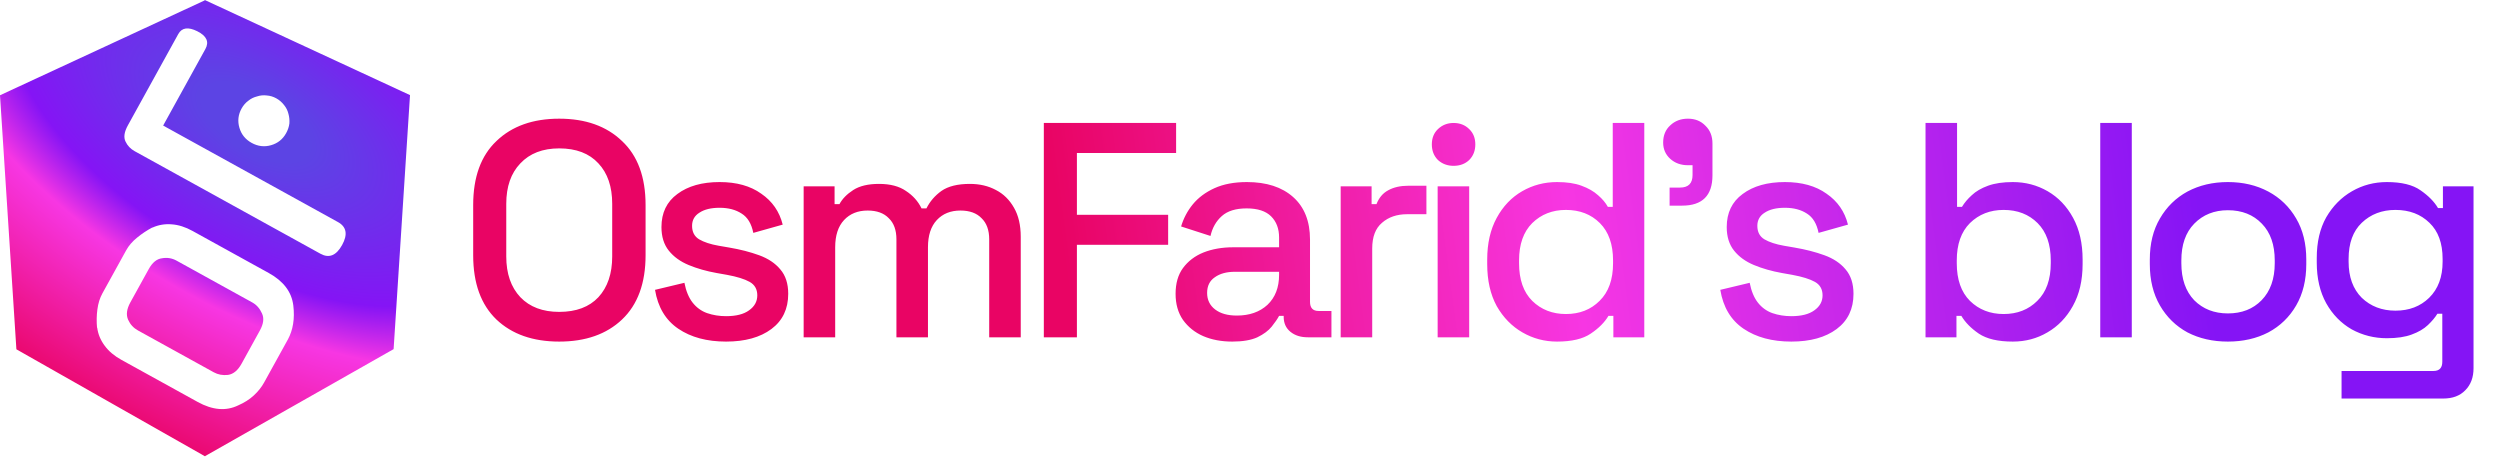
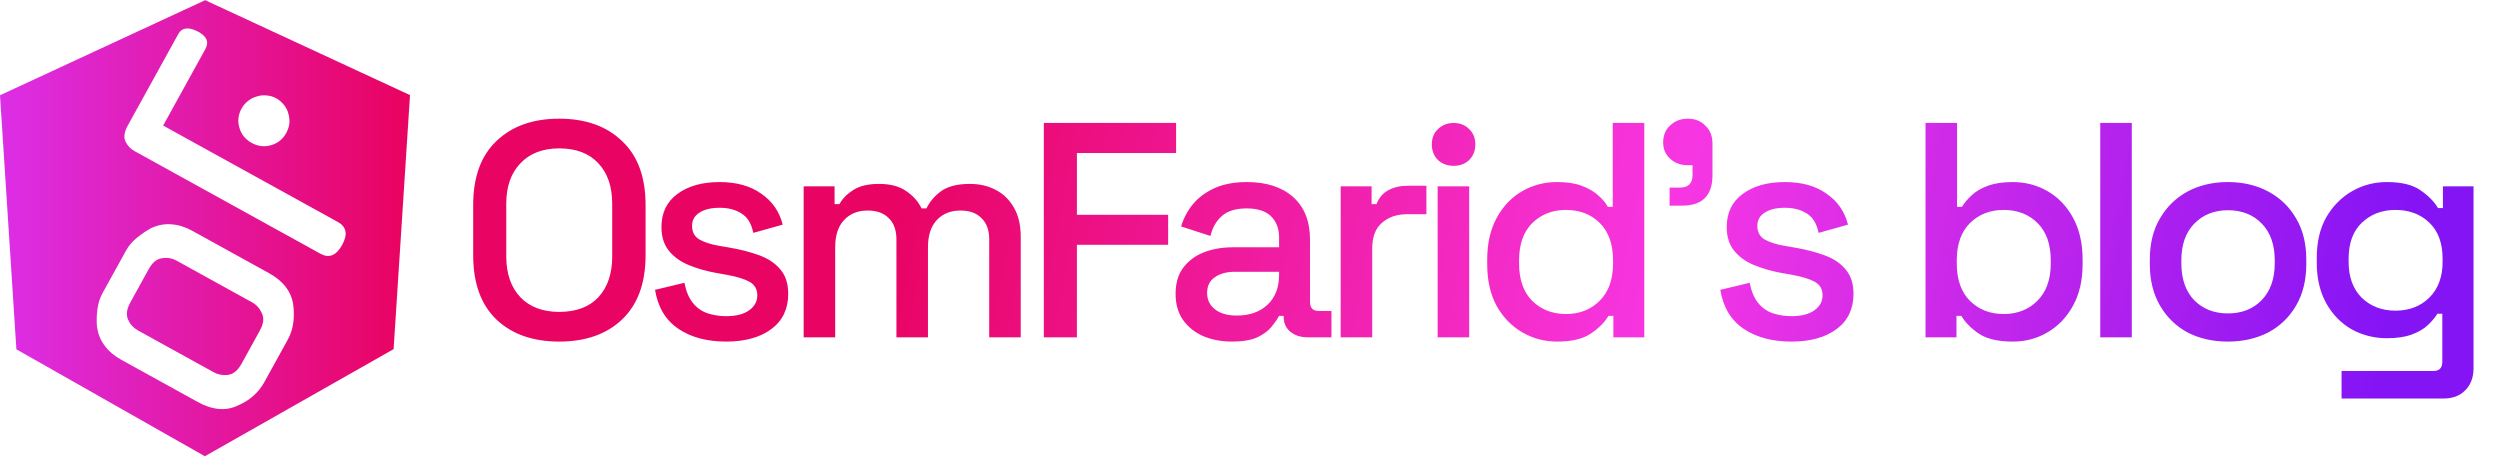
<svg xmlns="http://www.w3.org/2000/svg" width="252" height="46" viewBox="0 0 252 46" fill="none">
-   <path fill-rule="evenodd" clip-rule="evenodd" d="M20.64 0L20.681 0.019L20.689 0.015L20.693 0.025L41.329 9.588L39.676 35.193L20.682 45.97L20.687 45.973L20.672 46L1.652 35.209L0 9.603L20.644 0.036L20.627 0.028L20.64 0ZM13.805 23.965C13.338 24.342 12.975 24.766 12.716 25.235L10.325 29.566C10.066 30.035 9.896 30.577 9.816 31.192C9.735 31.807 9.724 32.424 9.782 33.045L9.797 33.018C9.881 33.676 10.133 34.286 10.552 34.848C10.954 35.399 11.516 35.874 12.238 36.273L19.925 40.516C21.423 41.343 22.784 41.458 24.008 40.862C24.627 40.592 25.153 40.258 25.584 39.861C26.016 39.463 26.361 39.03 26.62 38.561L29.011 34.23C29.538 33.273 29.724 32.128 29.566 30.793C29.4 29.43 28.577 28.34 27.097 27.523L19.41 23.28C18.688 22.881 17.987 22.659 17.306 22.613C16.607 22.557 15.957 22.669 15.355 22.948L15.37 22.921C14.804 23.221 14.283 23.569 13.805 23.965ZM26.406 31.591C26.635 32.071 26.566 32.645 26.197 33.312L24.345 36.669C23.976 37.337 23.523 37.71 22.984 37.79C22.456 37.851 21.975 37.763 21.542 37.523L13.909 33.31C13.458 33.061 13.126 32.701 12.915 32.231C12.695 31.734 12.77 31.151 13.138 30.483L14.991 27.127C15.36 26.459 15.808 26.094 16.336 26.033C16.857 25.943 17.342 26.023 17.794 26.272L25.427 30.486C25.86 30.725 26.186 31.093 26.406 31.591ZM34.484 24.698C35.072 23.634 34.932 22.862 34.066 22.384L16.445 12.657L20.703 4.942C21.102 4.221 20.831 3.624 19.891 3.152C18.968 2.69 18.328 2.784 17.969 3.433L12.889 12.637C12.521 13.304 12.443 13.85 12.656 14.274C12.852 14.688 13.157 15.009 13.572 15.238L32.303 25.578C33.169 26.056 33.896 25.763 34.484 24.698ZM28.638 10.594C28.419 10.308 28.156 10.081 27.849 9.911C27.542 9.742 27.219 9.646 26.878 9.622C26.548 9.581 26.224 9.614 25.905 9.721C25.579 9.8 25.288 9.945 25.03 10.156C24.754 10.357 24.527 10.62 24.347 10.945C24.009 11.558 23.936 12.201 24.13 12.873C24.324 13.545 24.737 14.056 25.369 14.405C26 14.753 26.652 14.83 27.324 14.636C27.997 14.442 28.502 14.039 28.841 13.425C29.02 13.1 29.13 12.773 29.171 12.442C29.194 12.102 29.161 11.777 29.073 11.469C28.994 11.143 28.849 10.851 28.638 10.594Z" fill="url(#paint0_angular_35_26)" />
-   <path d="M56.37 34.432C53.716 34.432 51.607 33.691 50.043 32.21C48.479 30.708 47.697 28.547 47.697 25.728V20.667C47.697 17.848 48.479 15.697 50.043 14.216C51.607 12.714 53.716 11.963 56.37 11.963C59.025 11.963 61.134 12.714 62.698 14.216C64.282 15.697 65.074 17.848 65.074 20.667V25.728C65.074 28.547 64.282 30.708 62.698 32.21C61.134 33.691 59.025 34.432 56.37 34.432ZM56.37 31.438C58.078 31.438 59.395 30.944 60.321 29.957C61.247 28.948 61.71 27.58 61.71 25.852V20.543C61.71 18.815 61.247 17.457 60.321 16.469C59.395 15.461 58.078 14.957 56.37 14.957C54.704 14.957 53.397 15.461 52.451 16.469C51.504 17.457 51.031 18.815 51.031 20.543V25.852C51.031 27.58 51.504 28.948 52.451 29.957C53.397 30.944 54.704 31.438 56.37 31.438ZM73.187 34.432C71.253 34.432 69.648 34 68.372 33.136C67.096 32.272 66.314 30.965 66.026 29.216L68.989 28.506C69.154 29.35 69.432 30.018 69.823 30.512C70.214 31.006 70.697 31.356 71.273 31.562C71.87 31.767 72.508 31.87 73.187 31.87C74.195 31.87 74.967 31.675 75.502 31.284C76.057 30.893 76.335 30.389 76.335 29.772C76.335 29.154 76.078 28.702 75.564 28.413C75.049 28.125 74.288 27.889 73.28 27.704L72.23 27.518C71.201 27.333 70.265 27.066 69.421 26.716C68.578 26.366 67.909 25.883 67.415 25.265C66.921 24.648 66.675 23.856 66.675 22.889C66.675 21.448 67.21 20.337 68.279 19.555C69.35 18.753 70.769 18.352 72.539 18.352C74.247 18.352 75.646 18.743 76.736 19.525C77.847 20.286 78.568 21.325 78.897 22.642L75.934 23.475C75.749 22.549 75.358 21.901 74.761 21.531C74.164 21.14 73.424 20.944 72.539 20.944C71.675 20.944 70.996 21.109 70.502 21.438C70.008 21.747 69.761 22.189 69.761 22.765C69.761 23.383 69.998 23.835 70.471 24.123C70.965 24.411 71.623 24.628 72.446 24.771L73.526 24.957C74.617 25.142 75.615 25.399 76.52 25.728C77.426 26.058 78.136 26.531 78.65 27.148C79.185 27.765 79.453 28.588 79.453 29.617C79.453 31.14 78.887 32.323 77.755 33.167C76.623 34.01 75.101 34.432 73.187 34.432ZM81.008 34V18.784H84.125V20.574H84.619C84.907 20.039 85.37 19.566 86.008 19.154C86.646 18.743 87.51 18.537 88.6 18.537C89.732 18.537 90.637 18.773 91.317 19.247C92.016 19.7 92.541 20.286 92.891 21.006H93.384C93.734 20.306 94.238 19.72 94.897 19.247C95.576 18.773 96.533 18.537 97.767 18.537C98.755 18.537 99.629 18.743 100.391 19.154C101.152 19.545 101.759 20.142 102.212 20.944C102.664 21.726 102.891 22.704 102.891 23.877V34H99.712V24.123C99.712 23.197 99.454 22.488 98.94 21.994C98.446 21.479 97.736 21.222 96.81 21.222C95.823 21.222 95.031 21.541 94.434 22.179C93.837 22.817 93.539 23.732 93.539 24.926V34H90.36V24.123C90.36 23.197 90.103 22.488 89.588 21.994C89.094 21.479 88.384 21.222 87.458 21.222C86.471 21.222 85.679 21.541 85.082 22.179C84.485 22.817 84.187 23.732 84.187 24.926V34H81.008ZM105.218 34V12.395H118.552V15.42H108.552V21.654H117.749V24.679H108.552V34H105.218ZM124.209 34.432C123.119 34.432 122.141 34.247 121.277 33.877C120.434 33.506 119.755 32.961 119.24 32.241C118.746 31.521 118.499 30.646 118.499 29.617C118.499 28.568 118.746 27.704 119.24 27.025C119.755 26.325 120.444 25.8 121.308 25.451C122.193 25.101 123.191 24.926 124.302 24.926H128.932V23.938C128.932 23.053 128.664 22.343 128.129 21.808C127.594 21.274 126.771 21.006 125.66 21.006C124.569 21.006 123.736 21.263 123.16 21.778C122.584 22.292 122.203 22.961 122.018 23.784L119.055 22.827C119.302 22.004 119.693 21.263 120.228 20.605C120.783 19.926 121.514 19.381 122.419 18.969C123.324 18.558 124.415 18.352 125.691 18.352C127.666 18.352 129.22 18.856 130.351 19.864C131.483 20.872 132.049 22.302 132.049 24.154V30.42C132.049 31.037 132.337 31.346 132.913 31.346H134.209V34H131.833C131.113 34 130.526 33.815 130.074 33.444C129.621 33.074 129.395 32.57 129.395 31.932V31.84H128.932C128.767 32.148 128.52 32.508 128.191 32.92C127.862 33.331 127.378 33.691 126.74 34C126.102 34.288 125.259 34.432 124.209 34.432ZM124.672 31.809C125.948 31.809 126.977 31.448 127.759 30.728C128.541 29.988 128.932 28.979 128.932 27.704V27.395H124.487C123.643 27.395 122.964 27.58 122.45 27.951C121.936 28.3 121.678 28.825 121.678 29.525C121.678 30.224 121.946 30.78 122.481 31.191C123.016 31.603 123.746 31.809 124.672 31.809ZM135.14 34V18.784H138.257V20.574H138.751C138.998 19.936 139.389 19.473 139.924 19.185C140.479 18.876 141.158 18.722 141.961 18.722H143.782V21.593H141.837C140.809 21.593 139.965 21.881 139.307 22.457C138.648 23.012 138.319 23.877 138.319 25.049V34H135.14ZM144.915 34V18.784H148.094V34H144.915ZM146.52 16.716C145.903 16.716 145.378 16.52 144.946 16.13C144.535 15.718 144.329 15.193 144.329 14.555C144.329 13.918 144.535 13.403 144.946 13.012C145.378 12.601 145.903 12.395 146.52 12.395C147.158 12.395 147.683 12.601 148.094 13.012C148.506 13.403 148.712 13.918 148.712 14.555C148.712 15.193 148.506 15.718 148.094 16.13C147.683 16.52 147.158 16.716 146.52 16.716ZM156.948 34.432C155.693 34.432 154.53 34.123 153.46 33.506C152.39 32.889 151.526 32.004 150.868 30.852C150.23 29.679 149.911 28.27 149.911 26.623V26.16C149.911 24.535 150.23 23.136 150.868 21.963C151.506 20.79 152.359 19.895 153.429 19.278C154.499 18.66 155.672 18.352 156.948 18.352C157.936 18.352 158.759 18.475 159.417 18.722C160.096 18.969 160.652 19.288 161.084 19.679C161.516 20.049 161.845 20.44 162.071 20.852H162.565V12.395H165.744V34H162.627V31.84H162.133C161.742 32.498 161.146 33.095 160.343 33.63C159.561 34.165 158.429 34.432 156.948 34.432ZM157.843 31.654C159.222 31.654 160.353 31.212 161.238 30.327C162.144 29.442 162.596 28.177 162.596 26.531V26.253C162.596 24.628 162.154 23.372 161.269 22.488C160.384 21.603 159.242 21.16 157.843 21.16C156.485 21.16 155.353 21.603 154.448 22.488C153.563 23.372 153.121 24.628 153.121 26.253V26.531C153.121 28.177 153.563 29.442 154.448 30.327C155.353 31.212 156.485 31.654 157.843 31.654ZM168.295 20.728V18.907H169.344C170.188 18.907 170.609 18.485 170.609 17.642V16.654H170.146C169.426 16.654 168.83 16.438 168.356 16.006C167.883 15.574 167.646 15.029 167.646 14.37C167.646 13.65 167.883 13.074 168.356 12.642C168.83 12.189 169.426 11.963 170.146 11.963C170.867 11.963 171.453 12.199 171.906 12.673C172.379 13.125 172.616 13.722 172.616 14.463V17.673C172.616 19.71 171.597 20.728 169.56 20.728H168.295ZM180.566 34.432C178.632 34.432 177.027 34 175.751 33.136C174.476 32.272 173.694 30.965 173.406 29.216L176.369 28.506C176.533 29.35 176.811 30.018 177.202 30.512C177.593 31.006 178.077 31.356 178.653 31.562C179.249 31.767 179.887 31.87 180.566 31.87C181.575 31.87 182.346 31.675 182.881 31.284C183.437 30.893 183.714 30.389 183.714 29.772C183.714 29.154 183.457 28.702 182.943 28.413C182.428 28.125 181.667 27.889 180.659 27.704L179.609 27.518C178.581 27.333 177.644 27.066 176.801 26.716C175.957 26.366 175.288 25.883 174.795 25.265C174.301 24.648 174.054 23.856 174.054 22.889C174.054 21.448 174.589 20.337 175.659 19.555C176.729 18.753 178.149 18.352 179.918 18.352C181.626 18.352 183.025 18.743 184.116 19.525C185.227 20.286 185.947 21.325 186.276 22.642L183.313 23.475C183.128 22.549 182.737 21.901 182.14 21.531C181.544 21.14 180.803 20.944 179.918 20.944C179.054 20.944 178.375 21.109 177.881 21.438C177.387 21.747 177.14 22.189 177.14 22.765C177.14 23.383 177.377 23.835 177.85 24.123C178.344 24.411 179.002 24.628 179.826 24.771L180.906 24.957C181.996 25.142 182.994 25.399 183.9 25.728C184.805 26.058 185.515 26.531 186.029 27.148C186.564 27.765 186.832 28.588 186.832 29.617C186.832 31.14 186.266 32.323 185.134 33.167C184.003 34.01 182.48 34.432 180.566 34.432ZM202.89 34.432C201.408 34.432 200.266 34.165 199.464 33.63C198.682 33.095 198.095 32.498 197.704 31.84H197.211V34H194.093V12.395H197.272V20.852H197.766C198.013 20.44 198.342 20.049 198.754 19.679C199.165 19.288 199.711 18.969 200.39 18.722C201.069 18.475 201.902 18.352 202.89 18.352C204.165 18.352 205.338 18.66 206.408 19.278C207.478 19.895 208.332 20.79 208.97 21.963C209.608 23.136 209.927 24.535 209.927 26.16V26.623C209.927 28.27 209.598 29.679 208.939 30.852C208.301 32.004 207.447 32.889 206.377 33.506C205.328 34.123 204.165 34.432 202.89 34.432ZM201.964 31.654C203.342 31.654 204.474 31.212 205.359 30.327C206.264 29.442 206.717 28.177 206.717 26.531V26.253C206.717 24.628 206.275 23.372 205.39 22.488C204.505 21.603 203.363 21.16 201.964 21.16C200.606 21.16 199.474 21.603 198.569 22.488C197.684 23.372 197.242 24.628 197.242 26.253V26.531C197.242 28.177 197.684 29.442 198.569 30.327C199.474 31.212 200.606 31.654 201.964 31.654ZM211.705 34V12.395H214.884V34H211.705ZM224.571 34.432C223.049 34.432 221.691 34.123 220.497 33.506C219.325 32.868 218.399 31.963 217.72 30.79C217.041 29.617 216.701 28.228 216.701 26.623V26.16C216.701 24.555 217.041 23.177 217.72 22.025C218.399 20.852 219.325 19.946 220.497 19.308C221.691 18.671 223.049 18.352 224.571 18.352C226.094 18.352 227.452 18.671 228.646 19.308C229.839 19.946 230.775 20.852 231.454 22.025C232.133 23.177 232.473 24.555 232.473 26.16V26.623C232.473 28.228 232.133 29.617 231.454 30.79C230.775 31.963 229.839 32.868 228.646 33.506C227.452 34.123 226.094 34.432 224.571 34.432ZM224.571 31.593C225.971 31.593 227.102 31.15 227.967 30.265C228.851 29.36 229.294 28.115 229.294 26.531V26.253C229.294 24.669 228.862 23.434 227.997 22.549C227.133 21.644 225.991 21.191 224.571 21.191C223.193 21.191 222.061 21.644 221.176 22.549C220.312 23.434 219.88 24.669 219.88 26.253V26.531C219.88 28.115 220.312 29.36 221.176 30.265C222.061 31.15 223.193 31.593 224.571 31.593ZM233.529 26.469V26.006C233.529 24.401 233.848 23.033 234.486 21.901C235.145 20.769 236.009 19.895 237.079 19.278C238.149 18.66 239.322 18.352 240.597 18.352C242.079 18.352 243.211 18.63 243.992 19.185C244.795 19.741 245.381 20.337 245.752 20.975H246.246V18.784H249.332V37.117C249.332 38.043 249.054 38.784 248.499 39.34C247.964 39.895 247.223 40.173 246.276 40.173H236.029V37.395H245.289C245.885 37.395 246.184 37.086 246.184 36.469V31.623H245.69C245.464 31.994 245.145 32.374 244.733 32.765C244.322 33.156 243.776 33.475 243.097 33.722C242.439 33.969 241.606 34.093 240.597 34.093C239.322 34.093 238.139 33.794 237.048 33.197C235.978 32.58 235.124 31.706 234.486 30.574C233.848 29.422 233.529 28.053 233.529 26.469ZM241.462 31.315C242.84 31.315 243.972 30.883 244.857 30.018C245.762 29.134 246.215 27.92 246.215 26.377V26.099C246.215 24.514 245.772 23.3 244.888 22.457C244.003 21.593 242.861 21.16 241.462 21.16C240.104 21.16 238.972 21.593 238.066 22.457C237.182 23.3 236.739 24.514 236.739 26.099V26.377C236.739 27.92 237.182 29.134 238.066 30.018C238.972 30.883 240.104 31.315 241.462 31.315Z" fill="url(#paint1_linear_35_26)" />
+   <path fill-rule="evenodd" clip-rule="evenodd" d="M20.64 0L20.681 0.019L20.689 0.015L20.693 0.025L41.329 9.588L39.676 35.193L20.682 45.97L20.687 45.973L20.672 46L1.652 35.209L0 9.603L20.644 0.036L20.627 0.028L20.64 0ZM13.805 23.965C13.338 24.342 12.975 24.766 12.716 25.235L10.325 29.566C10.066 30.035 9.896 30.577 9.816 31.192C9.735 31.807 9.724 32.424 9.782 33.045L9.797 33.018C9.881 33.676 10.133 34.286 10.552 34.848C10.954 35.399 11.516 35.874 12.238 36.273L19.925 40.516C21.423 41.343 22.784 41.458 24.008 40.862C24.627 40.592 25.153 40.258 25.584 39.861C26.016 39.463 26.361 39.03 26.62 38.561L29.011 34.23C29.538 33.273 29.724 32.128 29.566 30.793C29.4 29.43 28.577 28.34 27.097 27.523L19.41 23.28C18.688 22.881 17.987 22.659 17.306 22.613C16.607 22.557 15.957 22.669 15.355 22.948L15.37 22.921C14.804 23.221 14.283 23.569 13.805 23.965ZM26.406 31.591C26.635 32.071 26.566 32.645 26.197 33.312L24.345 36.669C23.976 37.337 23.523 37.71 22.984 37.79C22.456 37.851 21.975 37.763 21.542 37.523L13.909 33.31C13.458 33.061 13.126 32.701 12.915 32.231C12.695 31.734 12.77 31.151 13.138 30.483L14.991 27.127C15.36 26.459 15.808 26.094 16.336 26.033C16.857 25.943 17.342 26.023 17.794 26.272L25.427 30.486C25.86 30.725 26.186 31.093 26.406 31.591ZM34.484 24.698C35.072 23.634 34.932 22.862 34.066 22.384L16.445 12.657L20.703 4.942C21.102 4.221 20.831 3.624 19.891 3.152C18.968 2.69 18.328 2.784 17.969 3.433L12.889 12.637C12.521 13.304 12.443 13.85 12.656 14.274C12.852 14.688 13.157 15.009 13.572 15.238L32.303 25.578C33.169 26.056 33.896 25.763 34.484 24.698ZM28.638 10.594C28.419 10.308 28.156 10.081 27.849 9.911C27.542 9.742 27.219 9.646 26.878 9.622C26.548 9.581 26.224 9.614 25.905 9.721C25.579 9.8 25.288 9.945 25.03 10.156C24.754 10.357 24.527 10.62 24.347 10.945C24.009 11.558 23.936 12.201 24.13 12.873C24.324 13.545 24.737 14.056 25.369 14.405C26 14.753 26.652 14.83 27.324 14.636C27.997 14.442 28.502 14.039 28.841 13.425C29.02 13.1 29.13 12.773 29.171 12.442C29.194 12.102 29.161 11.777 29.073 11.469C28.994 11.143 28.849 10.851 28.638 10.594Z" fill="url(#paint0_linear_36_48)" />
+   <path d="M56.37 34.432C53.716 34.432 51.607 33.691 50.043 32.21C48.479 30.708 47.697 28.547 47.697 25.728V20.667C47.697 17.848 48.479 15.697 50.043 14.216C51.607 12.714 53.716 11.963 56.37 11.963C59.025 11.963 61.134 12.714 62.698 14.216C64.282 15.697 65.074 17.848 65.074 20.667V25.728C65.074 28.547 64.282 30.708 62.698 32.21C61.134 33.691 59.025 34.432 56.37 34.432ZM56.37 31.438C58.078 31.438 59.395 30.944 60.321 29.957C61.247 28.948 61.71 27.58 61.71 25.852V20.543C61.71 18.815 61.247 17.457 60.321 16.469C59.395 15.461 58.078 14.957 56.37 14.957C54.704 14.957 53.397 15.461 52.451 16.469C51.504 17.457 51.031 18.815 51.031 20.543V25.852C51.031 27.58 51.504 28.948 52.451 29.957C53.397 30.944 54.704 31.438 56.37 31.438ZM73.187 34.432C71.253 34.432 69.648 34 68.372 33.136C67.096 32.272 66.314 30.965 66.026 29.216L68.989 28.506C69.154 29.35 69.432 30.018 69.823 30.512C70.214 31.006 70.697 31.356 71.273 31.562C71.87 31.767 72.508 31.87 73.187 31.87C74.195 31.87 74.967 31.675 75.502 31.284C76.057 30.893 76.335 30.389 76.335 29.772C76.335 29.154 76.078 28.702 75.564 28.413C75.049 28.125 74.288 27.889 73.28 27.704L72.23 27.518C71.201 27.333 70.265 27.066 69.421 26.716C68.578 26.366 67.909 25.883 67.415 25.265C66.921 24.648 66.675 23.856 66.675 22.889C66.675 21.448 67.21 20.337 68.279 19.555C69.35 18.753 70.769 18.352 72.539 18.352C74.247 18.352 75.646 18.743 76.736 19.525C77.847 20.286 78.568 21.325 78.897 22.642L75.934 23.475C75.749 22.549 75.358 21.901 74.761 21.531C74.164 21.14 73.424 20.944 72.539 20.944C71.675 20.944 70.996 21.109 70.502 21.438C70.008 21.747 69.761 22.189 69.761 22.765C69.761 23.383 69.998 23.835 70.471 24.123C70.965 24.411 71.623 24.628 72.446 24.771L73.526 24.957C74.617 25.142 75.615 25.399 76.52 25.728C77.426 26.058 78.136 26.531 78.65 27.148C79.185 27.765 79.453 28.588 79.453 29.617C79.453 31.14 78.887 32.323 77.755 33.167C76.623 34.01 75.101 34.432 73.187 34.432ZM81.008 34V18.784H84.125V20.574H84.619C84.907 20.039 85.37 19.566 86.008 19.154C86.646 18.743 87.51 18.537 88.6 18.537C89.732 18.537 90.637 18.773 91.317 19.247C92.016 19.7 92.541 20.286 92.891 21.006H93.384C93.734 20.306 94.238 19.72 94.897 19.247C95.576 18.773 96.533 18.537 97.767 18.537C98.755 18.537 99.629 18.743 100.391 19.154C101.152 19.545 101.759 20.142 102.212 20.944C102.664 21.726 102.891 22.704 102.891 23.877V34H99.712V24.123C99.712 23.197 99.454 22.488 98.94 21.994C98.446 21.479 97.736 21.222 96.81 21.222C95.823 21.222 95.031 21.541 94.434 22.179C93.837 22.817 93.539 23.732 93.539 24.926V34H90.36V24.123C90.36 23.197 90.103 22.488 89.588 21.994C89.094 21.479 88.384 21.222 87.458 21.222C86.471 21.222 85.679 21.541 85.082 22.179C84.485 22.817 84.187 23.732 84.187 24.926V34H81.008ZM105.218 34V12.395H118.552V15.42H108.552V21.654H117.749V24.679H108.552V34H105.218ZM124.209 34.432C123.119 34.432 122.141 34.247 121.277 33.877C120.434 33.506 119.755 32.961 119.24 32.241C118.746 31.521 118.499 30.646 118.499 29.617C118.499 28.568 118.746 27.704 119.24 27.025C119.755 26.325 120.444 25.8 121.308 25.451C122.193 25.101 123.191 24.926 124.302 24.926H128.932V23.938C128.932 23.053 128.664 22.343 128.129 21.808C127.594 21.274 126.771 21.006 125.66 21.006C124.569 21.006 123.736 21.263 123.16 21.778C122.584 22.292 122.203 22.961 122.018 23.784L119.055 22.827C119.302 22.004 119.693 21.263 120.228 20.605C120.783 19.926 121.514 19.381 122.419 18.969C123.324 18.558 124.415 18.352 125.691 18.352C127.666 18.352 129.22 18.856 130.351 19.864C131.483 20.872 132.049 22.302 132.049 24.154V30.42C132.049 31.037 132.337 31.346 132.913 31.346H134.209V34H131.833C131.113 34 130.526 33.815 130.074 33.444C129.621 33.074 129.395 32.57 129.395 31.932V31.84H128.932C128.767 32.148 128.52 32.508 128.191 32.92C127.862 33.331 127.378 33.691 126.74 34C126.102 34.288 125.259 34.432 124.209 34.432ZM124.672 31.809C125.948 31.809 126.977 31.448 127.759 30.728C128.541 29.988 128.932 28.979 128.932 27.704V27.395H124.487C123.643 27.395 122.964 27.58 122.45 27.951C121.936 28.3 121.678 28.825 121.678 29.525C121.678 30.224 121.946 30.78 122.481 31.191C123.016 31.603 123.746 31.809 124.672 31.809ZM135.14 34V18.784H138.257V20.574H138.751C138.998 19.936 139.389 19.473 139.924 19.185C140.479 18.876 141.158 18.722 141.961 18.722H143.782V21.593H141.837C140.809 21.593 139.965 21.881 139.307 22.457C138.648 23.012 138.319 23.877 138.319 25.049V34H135.14ZM144.915 34V18.784H148.094V34H144.915ZM146.52 16.716C145.903 16.716 145.378 16.52 144.946 16.13C144.535 15.718 144.329 15.193 144.329 14.555C144.329 13.918 144.535 13.403 144.946 13.012C145.378 12.601 145.903 12.395 146.52 12.395C147.158 12.395 147.683 12.601 148.094 13.012C148.506 13.403 148.712 13.918 148.712 14.555C148.712 15.193 148.506 15.718 148.094 16.13C147.683 16.52 147.158 16.716 146.52 16.716ZM156.948 34.432C155.693 34.432 154.53 34.123 153.46 33.506C152.39 32.889 151.526 32.004 150.868 30.852C150.23 29.679 149.911 28.27 149.911 26.623V26.16C149.911 24.535 150.23 23.136 150.868 21.963C151.506 20.79 152.359 19.895 153.429 19.278C154.499 18.66 155.672 18.352 156.948 18.352C157.936 18.352 158.759 18.475 159.417 18.722C160.096 18.969 160.652 19.288 161.084 19.679C161.516 20.049 161.845 20.44 162.071 20.852H162.565V12.395H165.744V34H162.627V31.84H162.133C161.742 32.498 161.146 33.095 160.343 33.63C159.561 34.165 158.429 34.432 156.948 34.432ZM157.843 31.654C159.222 31.654 160.353 31.212 161.238 30.327C162.144 29.442 162.596 28.177 162.596 26.531V26.253C162.596 24.628 162.154 23.372 161.269 22.488C160.384 21.603 159.242 21.16 157.843 21.16C156.485 21.16 155.353 21.603 154.448 22.488C153.563 23.372 153.121 24.628 153.121 26.253V26.531C153.121 28.177 153.563 29.442 154.448 30.327C155.353 31.212 156.485 31.654 157.843 31.654ZM168.295 20.728V18.907H169.344C170.188 18.907 170.609 18.485 170.609 17.642V16.654H170.146C169.426 16.654 168.83 16.438 168.356 16.006C167.883 15.574 167.646 15.029 167.646 14.37C167.646 13.65 167.883 13.074 168.356 12.642C168.83 12.189 169.426 11.963 170.146 11.963C170.867 11.963 171.453 12.199 171.906 12.673C172.379 13.125 172.616 13.722 172.616 14.463V17.673C172.616 19.71 171.597 20.728 169.56 20.728H168.295ZM180.566 34.432C178.632 34.432 177.027 34 175.751 33.136C174.476 32.272 173.694 30.965 173.406 29.216L176.369 28.506C176.533 29.35 176.811 30.018 177.202 30.512C177.593 31.006 178.077 31.356 178.653 31.562C179.249 31.767 179.887 31.87 180.566 31.87C181.575 31.87 182.346 31.675 182.881 31.284C183.437 30.893 183.714 30.389 183.714 29.772C183.714 29.154 183.457 28.702 182.943 28.413C182.428 28.125 181.667 27.889 180.659 27.704L179.609 27.518C178.581 27.333 177.644 27.066 176.801 26.716C175.957 26.366 175.288 25.883 174.795 25.265C174.301 24.648 174.054 23.856 174.054 22.889C174.054 21.448 174.589 20.337 175.659 19.555C176.729 18.753 178.149 18.352 179.918 18.352C181.626 18.352 183.025 18.743 184.116 19.525C185.227 20.286 185.947 21.325 186.276 22.642L183.313 23.475C183.128 22.549 182.737 21.901 182.14 21.531C181.544 21.14 180.803 20.944 179.918 20.944C179.054 20.944 178.375 21.109 177.881 21.438C177.387 21.747 177.14 22.189 177.14 22.765C177.14 23.383 177.377 23.835 177.85 24.123C178.344 24.411 179.002 24.628 179.826 24.771L180.906 24.957C181.996 25.142 182.994 25.399 183.9 25.728C184.805 26.058 185.515 26.531 186.029 27.148C186.564 27.765 186.832 28.588 186.832 29.617C186.832 31.14 186.266 32.323 185.134 33.167C184.003 34.01 182.48 34.432 180.566 34.432ZM202.89 34.432C201.408 34.432 200.266 34.165 199.464 33.63C198.682 33.095 198.095 32.498 197.704 31.84H197.211V34H194.093V12.395H197.272V20.852H197.766C198.013 20.44 198.342 20.049 198.754 19.679C199.165 19.288 199.711 18.969 200.39 18.722C201.069 18.475 201.902 18.352 202.89 18.352C204.165 18.352 205.338 18.66 206.408 19.278C207.478 19.895 208.332 20.79 208.97 21.963C209.608 23.136 209.927 24.535 209.927 26.16V26.623C209.927 28.27 209.598 29.679 208.939 30.852C208.301 32.004 207.447 32.889 206.377 33.506C205.328 34.123 204.165 34.432 202.89 34.432ZM201.964 31.654C203.342 31.654 204.474 31.212 205.359 30.327C206.264 29.442 206.717 28.177 206.717 26.531V26.253C206.717 24.628 206.275 23.372 205.39 22.488C204.505 21.603 203.363 21.16 201.964 21.16C200.606 21.16 199.474 21.603 198.569 22.488C197.684 23.372 197.242 24.628 197.242 26.253V26.531C197.242 28.177 197.684 29.442 198.569 30.327C199.474 31.212 200.606 31.654 201.964 31.654ZM211.705 34V12.395H214.884V34H211.705ZM224.571 34.432C223.049 34.432 221.691 34.123 220.497 33.506C219.325 32.868 218.399 31.963 217.72 30.79C217.041 29.617 216.701 28.228 216.701 26.623V26.16C216.701 24.555 217.041 23.177 217.72 22.025C218.399 20.852 219.325 19.946 220.497 19.308C221.691 18.671 223.049 18.352 224.571 18.352C226.094 18.352 227.452 18.671 228.646 19.308C229.839 19.946 230.775 20.852 231.454 22.025C232.133 23.177 232.473 24.555 232.473 26.16V26.623C232.473 28.228 232.133 29.617 231.454 30.79C230.775 31.963 229.839 32.868 228.646 33.506C227.452 34.123 226.094 34.432 224.571 34.432ZM224.571 31.593C225.971 31.593 227.102 31.15 227.967 30.265C228.851 29.36 229.294 28.115 229.294 26.531V26.253C229.294 24.669 228.862 23.434 227.997 22.549C227.133 21.644 225.991 21.191 224.571 21.191C223.193 21.191 222.061 21.644 221.176 22.549C220.312 23.434 219.88 24.669 219.88 26.253V26.531C219.88 28.115 220.312 29.36 221.176 30.265C222.061 31.15 223.193 31.593 224.571 31.593ZM233.529 26.469V26.006C233.529 24.401 233.848 23.033 234.486 21.901C235.145 20.769 236.009 19.895 237.079 19.278C238.149 18.66 239.322 18.352 240.597 18.352C242.079 18.352 243.211 18.63 243.992 19.185C244.795 19.741 245.381 20.337 245.752 20.975H246.246V18.784H249.332V37.117C249.332 38.043 249.054 38.784 248.499 39.34C247.964 39.895 247.223 40.173 246.276 40.173H236.029V37.395H245.289C245.885 37.395 246.184 37.086 246.184 36.469V31.623H245.69C245.464 31.994 245.145 32.374 244.733 32.765C244.322 33.156 243.776 33.475 243.097 33.722C242.439 33.969 241.606 34.093 240.597 34.093C239.322 34.093 238.139 33.794 237.048 33.197C235.978 32.58 235.124 31.706 234.486 30.574C233.848 29.422 233.529 28.053 233.529 26.469ZM241.462 31.315C242.84 31.315 243.972 30.883 244.857 30.018C245.762 29.134 246.215 27.92 246.215 26.377V26.099C246.215 24.514 245.772 23.3 244.888 22.457C244.003 21.593 242.861 21.16 241.462 21.16C240.104 21.16 238.972 21.593 238.066 22.457C237.182 23.3 236.739 24.514 236.739 26.099V26.377C236.739 27.92 237.182 29.134 238.066 30.018C238.972 30.883 240.104 31.315 241.462 31.315Z" fill="url(#paint1_linear_36_48)" />
  <defs>
-     <radialGradient id="paint0_angular_35_26" cx="0" cy="0" r="1" gradientUnits="userSpaceOnUse" gradientTransform="translate(25.8033 12.3444) rotate(120.689) scale(37.0396 74.8615)">
-       <stop offset="0.081" stop-color="#5C44E4" />
-       <stop offset="0.373" stop-color="#8514F5" />
-       <stop offset="0.496" stop-color="#F736E3" />
-       <stop offset="0.91" stop-color="#E90464" />
-     </radialGradient>
-     <linearGradient id="paint1_linear_35_26" x1="66.151" y1="34" x2="250.11" y2="9.061" gradientUnits="userSpaceOnUse">
-       <stop offset="0.225" stop-color="#E90464" />
+     <linearGradient id="paint0_linear_36_48" x1="0" y1="23" x2="40" y2="23" gradientUnits="userSpaceOnUse">
+       <stop stop-color="#DC2EE7" />
+       <stop offset="0.995" stop-color="#E90464" />
+     </linearGradient>
+     <linearGradient id="paint1_linear_36_48" x1="58.262" y1="40.456" x2="266.794" y2="78.084" gradientUnits="userSpaceOnUse">
+       <stop offset="0.133" stop-color="#E90464" />
      <stop offset="0.5" stop-color="#F736E3" />
      <stop offset="0.84" stop-color="#8514F5" />
    </linearGradient>
  </defs>
</svg>
